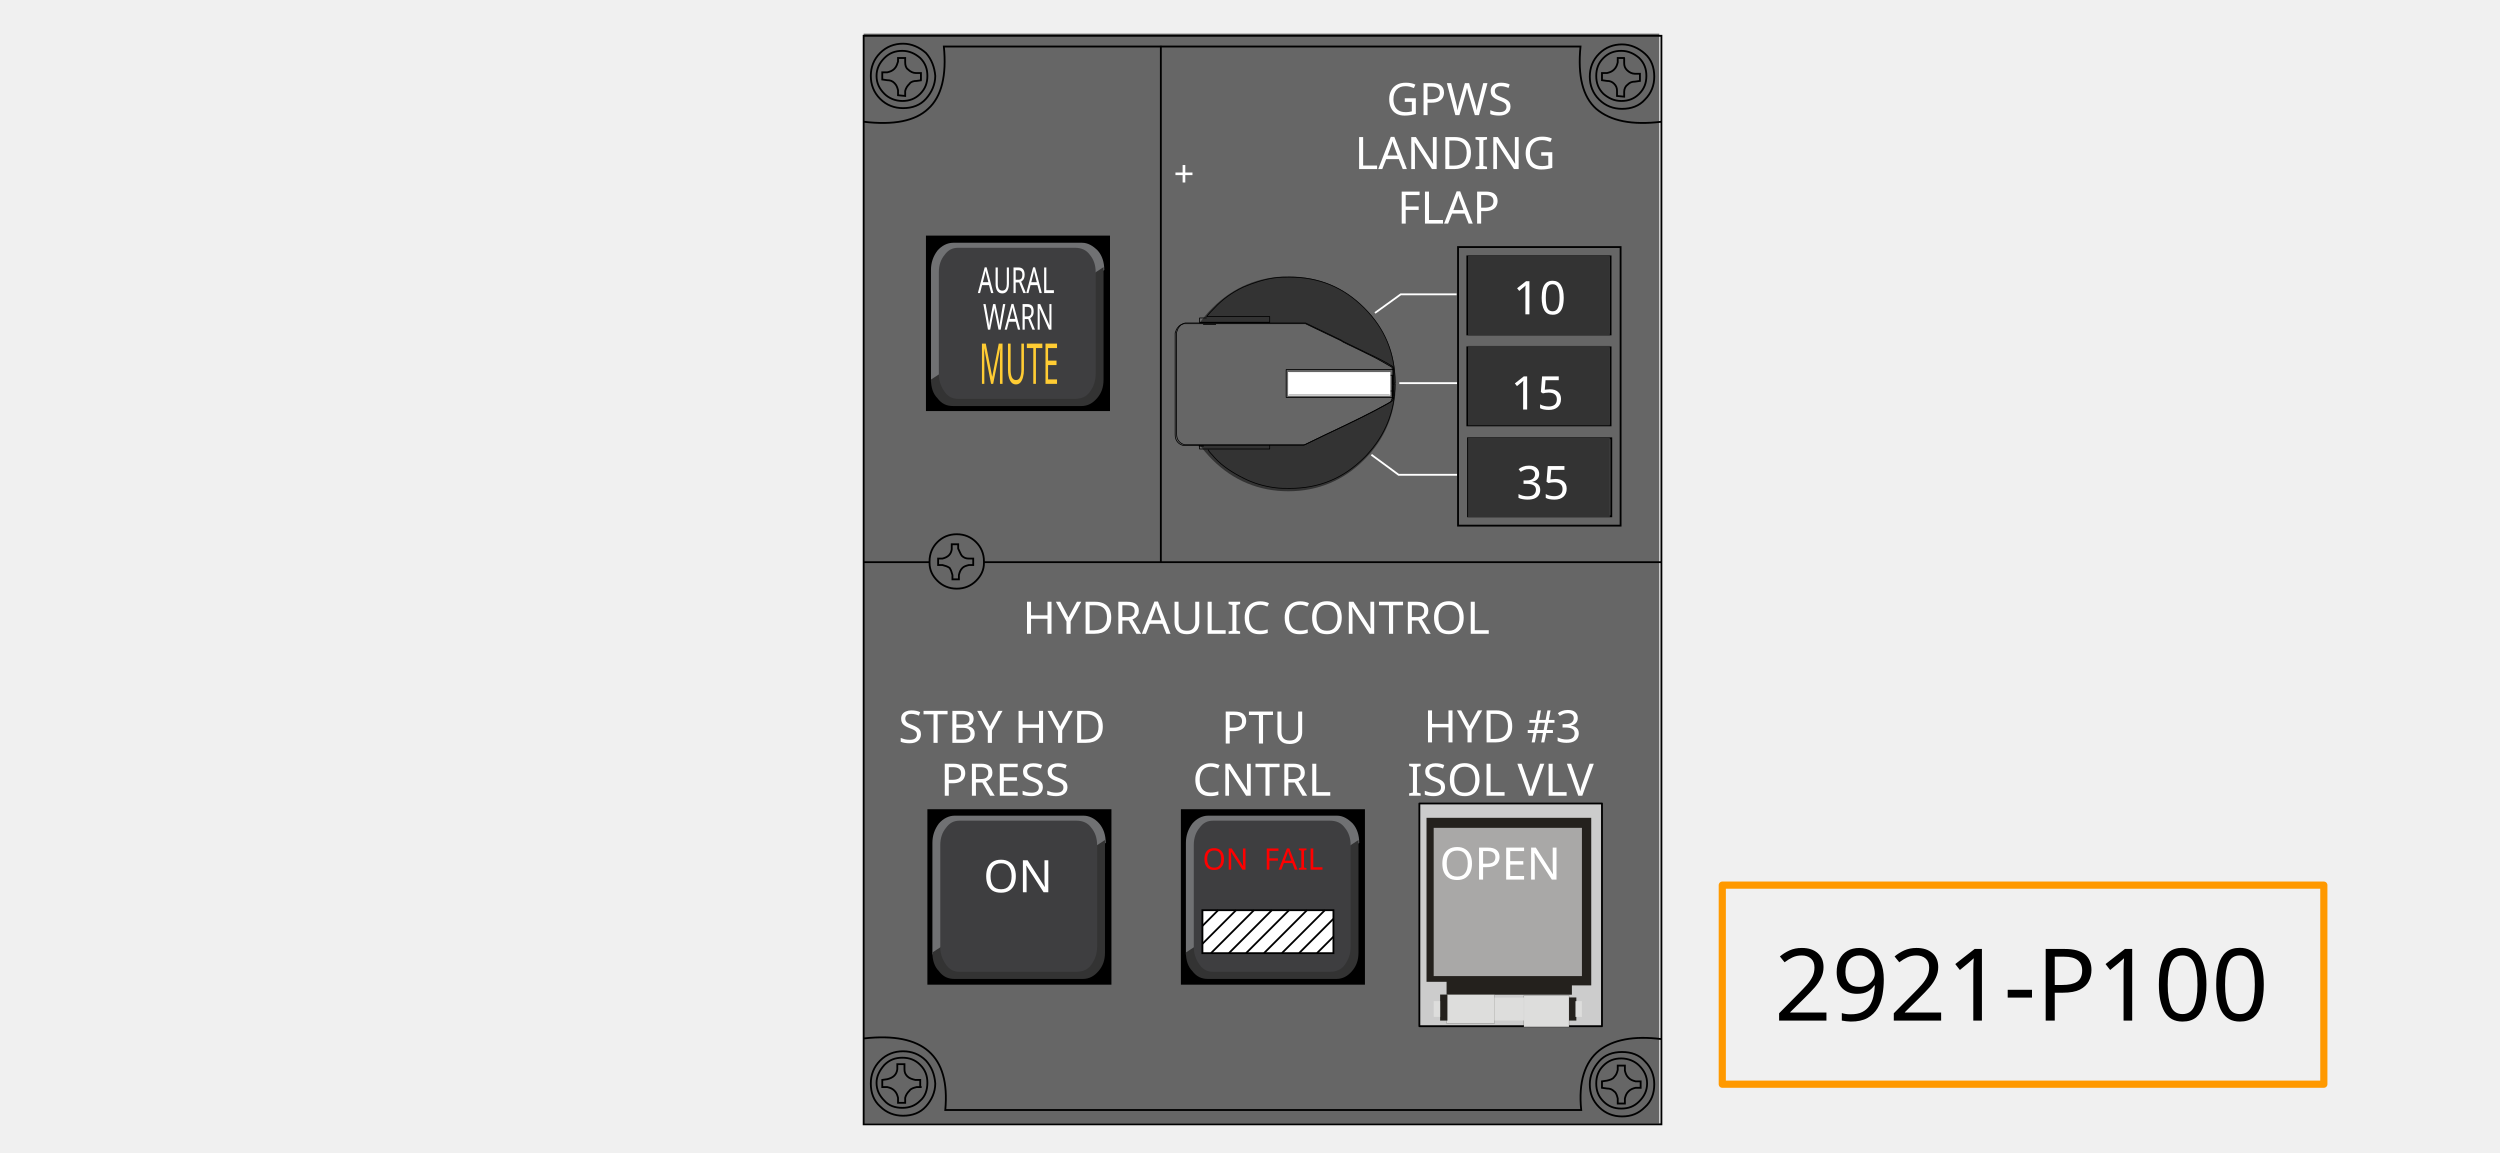
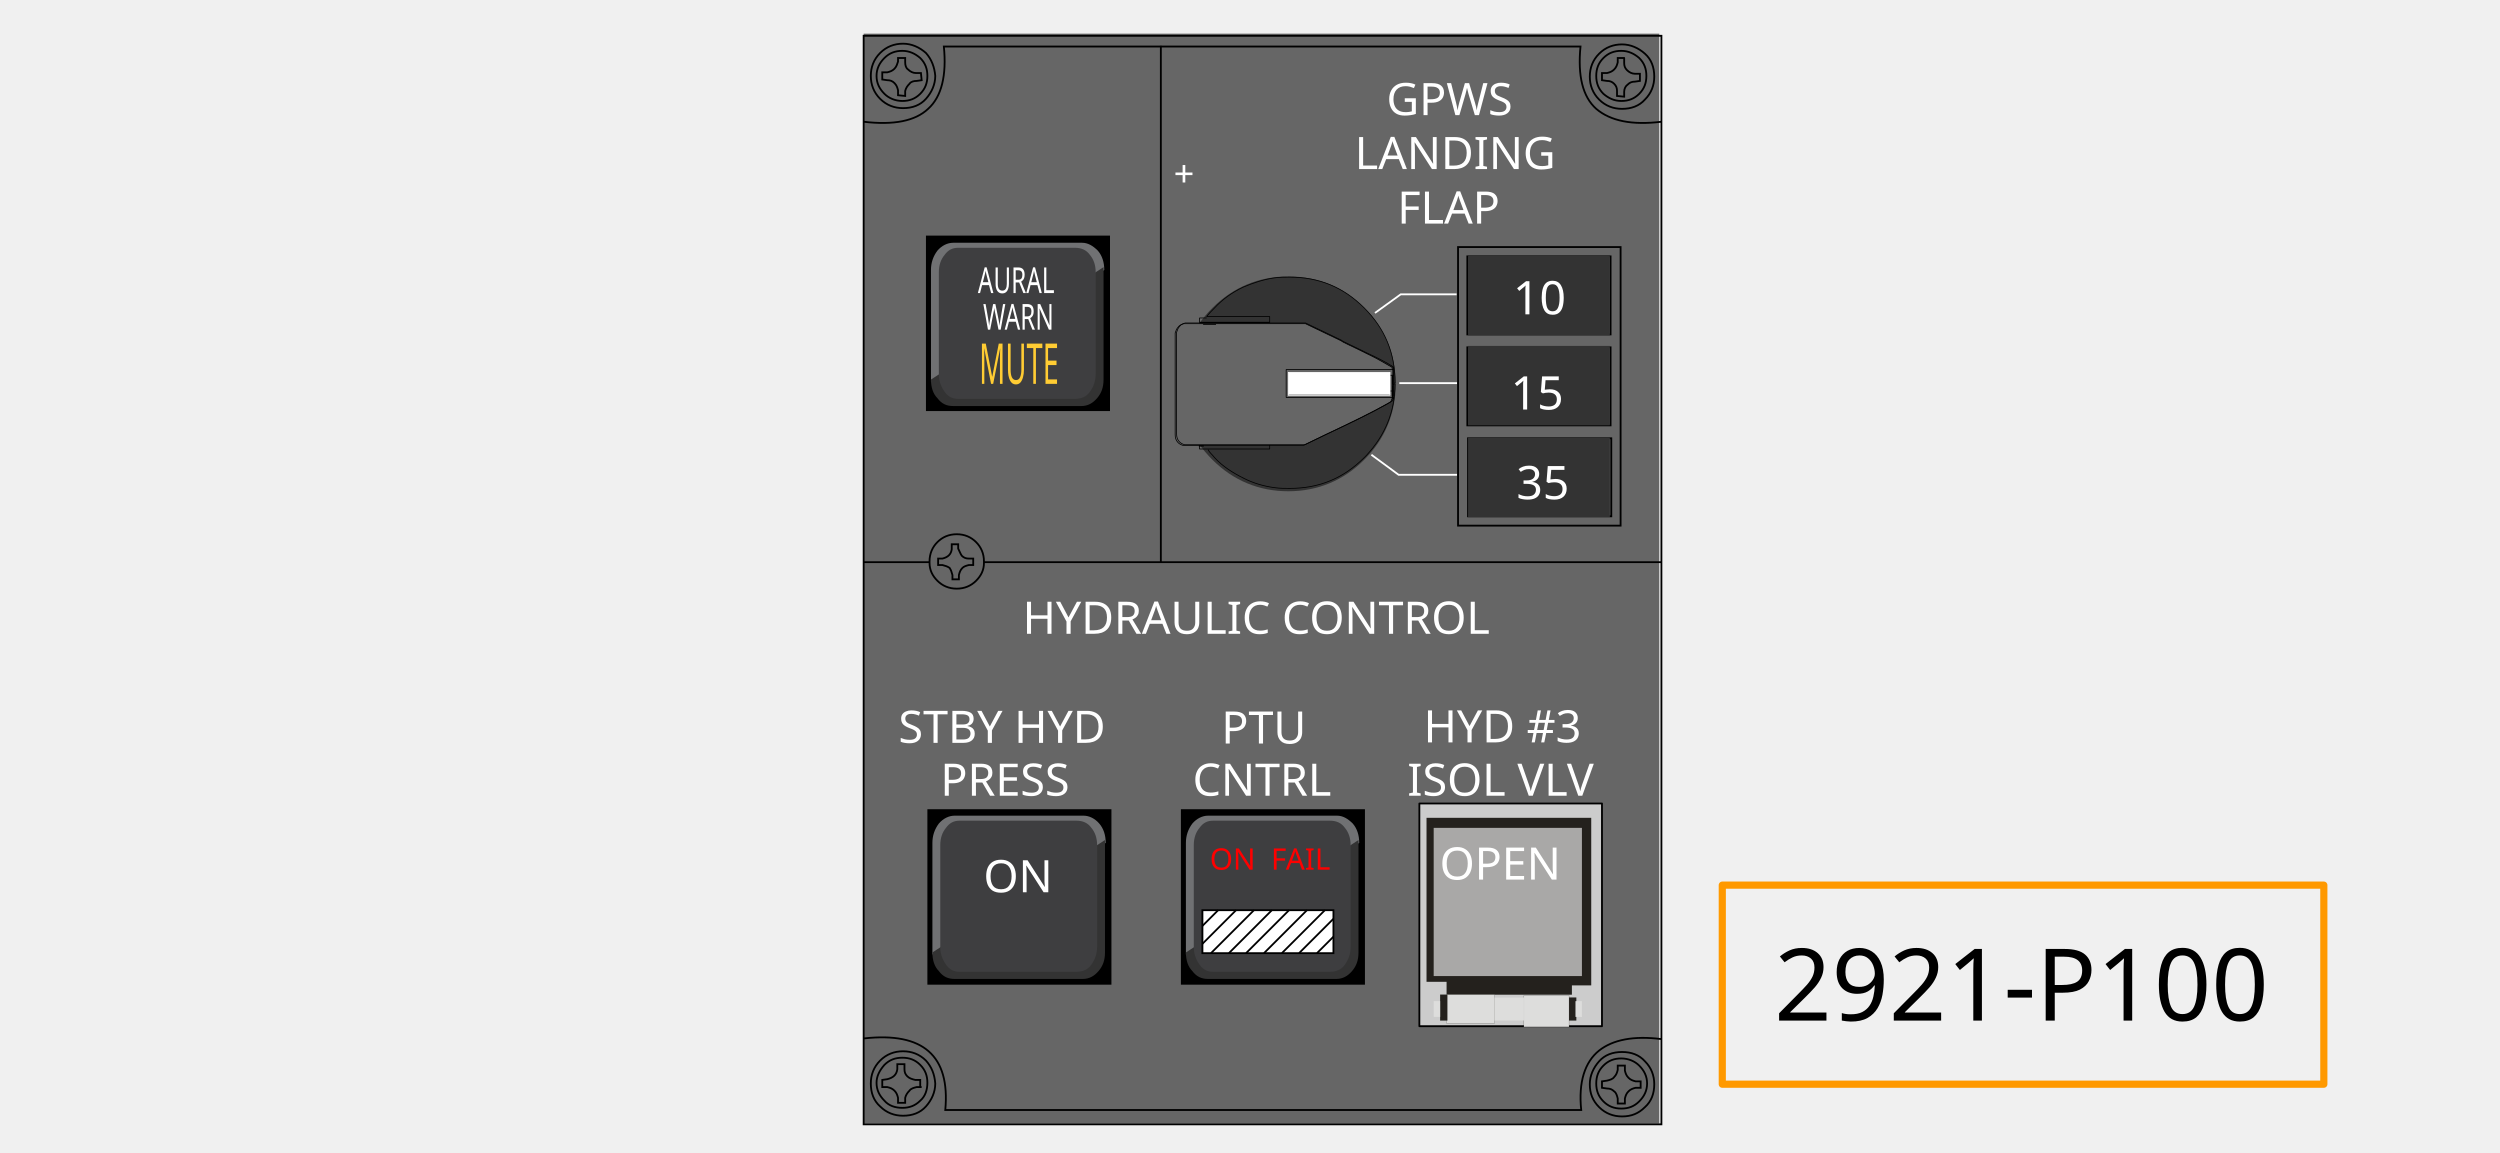
<svg xmlns="http://www.w3.org/2000/svg" version="1.1" id="Ebene_1" x="0px" y="0px" viewBox="0 0 349.1 161" style="enable-background:new 0 0 349.1 161;" xml:space="preserve">
+   <style type="text/css">
+ 	.st0{fill:none;stroke:#000000;stroke-width:0.256;stroke-miterlimit:2.559;}
+ 	.st1{fill:#666666;}
+ 	.st2{fill:#707173;}
+ 	.st3{fill:#333333;}
+ 	.st4{fill:#3E3E40;}
+ 	.st5{fill:#CCCCCC;}
+ 	.st6{fill:none;stroke:#000000;stroke-width:0.256;stroke-linecap:round;stroke-linejoin:round;stroke-miterlimit:2.047;}
+ 	.st7{fill:#24211D;}
+ 	.st8{fill:#DDDDDC;}
+ 	.st9{fill:none;stroke:#24211D;stroke-width:2.558899e-02;stroke-linecap:round;stroke-linejoin:round;stroke-miterlimit:2.047;}
+ 	.st10{fill:#A9A8A7;}
+ 	.st11{fill:#FFFFFF;}
+ 	.st12{fill:none;stroke:#FFFFFF;stroke-width:0.256;stroke-miterlimit:2.559;}
+ 	.st13{fill:none;stroke:#000000;stroke-width:0.109;stroke-miterlimit:1.087;}
+ 	.st14{fill:none;stroke:#FFFFFF;stroke-width:0.109;stroke-linecap:round;stroke-linejoin:round;stroke-miterlimit:10;}
+ 	.st15{font-family:'ArialMT';}
+ 	.st16{font-size:6.262px;}
+ 	.st17{font-size:6.464px;}
+ 	.st18{fill:#FF0000;}
+ 	.st19{font-size:4.146px;}
+ 	.st20{font-size:5.05px;}
+ 	.st21{font-family:'Arial-BoldMT';}
+ 	.st22{font-size:5.01px;}
+ 	.st23{fill:#FFCC33;}
+ 	.st24{font-size:7.879px;}
+ 	.st25{fill:none;stroke:#FF9900;stroke-linecap:round;stroke-linejoin:round;}
+ 	.st26{font-size:14px;}
+ </style>
  <g id="clp-hyd-cont-panel">
-     <path id="panel_hyd_0_Layer0_0_1_STROKES" style="fill:none;stroke:#000000;stroke-width:0.256;stroke-miterlimit:2.559;" d="   M205,72.1h20V61.2h-20V72.1z M204.9,59.4h20V48.5h-20V59.4z M203.5,73.4V34.5h22.7v38.8H203.5z M224.9,35.8h-20v11h20V35.8z    M133.8,76v0.6c0.1,0.4,0.2,0.7,0.5,1c0.3,0.3,0.6,0.4,1,0.4h0.6v0.9h-0.6c-0.4,0.1-0.7,0.2-1,0.4c-0.3,0.3-0.4,0.6-0.5,1v0.6H133   v-0.6c0-0.4-0.1-0.7-0.4-1c-0.2-0.2-0.5-0.3-0.9-0.4h-0.6V78h0.6c0.7-0.2,1.2-0.6,1.3-1.3V76H133.8z" />
-     <path style="fill:#666666;" d="M231.7,156.9V4.7H120.6v152.2H231.7z" />
+     <path id="panel_hyd_0_Layer0_0_1_STROKES" class="st0" d="M205,72.1h20V61.2h-20V72.1z M204.9,59.4h20V48.5h-20V59.4z M203.5,73.4   V34.5h22.7v38.8L203.5,73.4L203.5,73.4z M224.9,35.8h-20v11h20V35.8z M133.8,76v0.6c0.1,0.4,0.2,0.7,0.5,1s0.6,0.4,1,0.4h0.6v0.9   h-0.6c-0.4,0.1-0.7,0.2-1,0.4c-0.3,0.3-0.4,0.6-0.5,1v0.6H133v-0.6c0-0.4-0.1-0.7-0.4-1c-0.2-0.2-0.5-0.3-0.9-0.4h-0.6V78h0.6   c0.7-0.2,1.2-0.6,1.3-1.3V76H133.8z" />
+     <path class="st1" d="M231.7,156.9V4.7H120.6v152.2H231.7z" />
    <path d="M155.2,137.5V113h-25.7v24.5H155.2z" />
-     <path style="fill:#707173;" d="M151.3,113.9h-18c-0.8,0-1.6,0.4-2.2,1.1c-0.6,0.8-0.9,1.7-0.9,2.7v15.6l24.2-15.6   c0-1.1-0.3-2-0.9-2.7C152.9,114.3,152.1,113.9,151.3,113.9z" />
-     <path style="fill:#333333;" d="M130.2,133c0,1.1,0.3,2,0.9,2.6c0.6,0.8,1.3,1.1,2.2,1.1h17.9c0.9,0,1.6-0.4,2.2-1.1   c0.6-0.7,0.9-1.5,0.9-2.6v-15.7L130.2,133z" />
-     <path style="fill:#3E3E40;" d="M153.2,118c0-1-0.3-1.8-0.8-2.4c-0.5-0.7-1.2-1-2.1-1h-16.3c-0.8,0-1.4,0.3-1.9,1   c-0.5,0.6-0.8,1.4-0.8,2.4v14.2c0,1,0.3,1.8,0.8,2.5c0.5,0.7,1.1,1,1.9,1h16.3c0.9,0,1.6-0.3,2.1-1c0.5-0.7,0.8-1.5,0.8-2.5V118z" />
+     <path class="st2" d="M151.3,113.9h-18c-0.8,0-1.6,0.4-2.2,1.1c-0.6,0.8-0.9,1.7-0.9,2.7v15.6l24.2-15.6c0-1.1-0.3-2-0.9-2.7   C152.9,114.3,152.1,113.9,151.3,113.9z" />
+     <path class="st3" d="M130.2,133c0,1.1,0.3,2,0.9,2.6c0.6,0.8,1.3,1.1,2.2,1.1h17.9c0.9,0,1.6-0.4,2.2-1.1c0.6-0.7,0.9-1.5,0.9-2.6   v-15.7L130.2,133z" />
+     <path class="st4" d="M153.2,118c0-1-0.3-1.8-0.8-2.4c-0.5-0.7-1.2-1-2.1-1H134c-0.8,0-1.4,0.3-1.9,1c-0.5,0.6-0.8,1.4-0.8,2.4v14.2   c0,1,0.3,1.8,0.8,2.5s1.1,1,1.9,1h16.3c0.9,0,1.6-0.3,2.1-1s0.8-1.5,0.8-2.5V118z" />
    <path d="M190.6,137.5V113h-25.7v24.5H190.6z" />
-     <path style="fill:#707173;" d="M186.7,113.9h-18c-0.8,0-1.6,0.4-2.2,1.1c-0.6,0.8-0.9,1.7-0.9,2.7v15.6l24.2-15.6   c0-1.1-0.3-2-0.9-2.7C188.2,114.3,187.5,113.9,186.7,113.9z" />
-     <path style="fill:#333333;" d="M165.6,133c0,1.1,0.3,2,0.9,2.6c0.6,0.8,1.3,1.1,2.2,1.1h17.9c0.9,0,1.6-0.4,2.2-1.1   c0.6-0.7,0.9-1.5,0.9-2.6v-15.7L165.6,133z" />
-     <path style="fill:#3E3E40;" d="M188.6,118c0-1-0.3-1.8-0.8-2.4c-0.5-0.7-1.2-1-2.1-1h-16.3c-0.8,0-1.4,0.3-1.9,1   c-0.5,0.6-0.8,1.4-0.8,2.4v14.2c0,1,0.3,1.8,0.8,2.5c0.5,0.7,1.1,1,1.9,1h16.3c0.9,0,1.6-0.3,2.1-1c0.5-0.7,0.8-1.5,0.8-2.5V118z" />
-     <path id="panel_hyd_0_Layer0_0_MEMBER_13_1_STROKES" style="fill:none;stroke:#000000;stroke-width:0.256;stroke-miterlimit:2.559;" d="   M226.9,8.1h-1v0.6c-0.1,0.4-0.2,0.7-0.5,1c-0.3,0.3-0.6,0.4-1,0.5h-0.7v1l0.7,0.1c0.4,0,0.7,0.1,1,0.4c0.3,0.3,0.4,0.6,0.4,1v0.7   l1,0.1v-0.7c0-0.4,0.2-0.8,0.5-1c0.3-0.3,0.6-0.4,1-0.4l0.7-0.1v-1h-0.7c-0.4,0-0.8-0.2-1.1-0.5c-0.3-0.3-0.4-0.6-0.4-1V8.1z    M226.4,7.1c-1,0-1.8,0.3-2.5,1c-0.7,0.7-1,1.5-1,2.5c0,1,0.3,1.8,1,2.5c0.7,0.6,1.5,1,2.5,1s1.8-0.3,2.5-1c0.7-0.7,1-1.5,1-2.5   c0-1-0.3-1.8-1-2.5C228.2,7.5,227.4,7.1,226.4,7.1z M231,10.7c0-1.3-0.4-2.4-1.3-3.2c-0.9-0.8-2-1.3-3.2-1.3   c-1.2,0-2.3,0.4-3.2,1.3c-0.9,0.9-1.3,2-1.3,3.2c0,1.2,0.4,2.3,1.3,3.2c0.9,0.9,2,1.3,3.2,1.3c1.3,0,2.4-0.4,3.2-1.3   C230.6,13,231,11.9,231,10.7z M232,17V5H120.6v12c4.2,0.5,7.2-0.1,9-1.8c1.9-1.7,2.6-4.7,2.2-8.7h88.9c-0.4,4.1,0.3,7,2.2,8.7   C224.9,16.9,227.9,17.5,232,17v61.5v66.6V157H120.6v-12V78.5V17 M129.3,7.4c-0.9-0.8-2-1.3-3.2-1.3c-1.2,0-2.3,0.4-3.2,1.3   c-0.9,0.9-1.3,2-1.3,3.2c0,1.2,0.4,2.3,1.3,3.2c0.9,0.9,2,1.3,3.2,1.3c1.3,0,2.4-0.4,3.2-1.3c0.8-0.9,1.3-2,1.3-3.2   C130.5,9.4,130.1,8.3,129.3,7.4z M128.7,11.2l-0.7,0.1c-0.4,0-0.8,0.1-1,0.4c-0.3,0.3-0.5,0.6-0.6,1v0.7l-1-0.1v-0.7   c-0.1-0.4-0.2-0.7-0.5-1s-0.6-0.4-1-0.4l-0.7-0.1v-1h0.7c0.4-0.1,0.7-0.2,1-0.5c0.3-0.3,0.4-0.7,0.5-1V8.1h1v0.6   c0,0.4,0.1,0.8,0.4,1c0.3,0.3,0.7,0.5,1.1,0.5h0.7V11.2z M126,7.1c-1,0-1.8,0.3-2.5,1c-0.7,0.7-1.1,1.5-1.1,2.5   c0,1,0.4,1.8,1.1,2.5c0.6,0.6,1.5,1,2.5,1c1,0,1.8-0.3,2.5-1c0.7-0.7,1-1.5,1-2.5c0-1-0.3-1.8-1-2.5C127.8,7.5,127,7.1,126,7.1z    M129.8,78.4c0,0.1,0,0.1,0,0.2c0,1,0.4,1.8,1.1,2.5c0.7,0.7,1.6,1.1,2.7,1.1c1.1,0,2-0.4,2.7-1.1c0.7-0.7,1.1-1.5,1.1-2.5   c0-0.1,0-0.1,0-0.2c0-1.1-0.4-2-1.1-2.7s-1.6-1.1-2.7-1.1c-1.1,0-2,0.4-2.7,1.1S129.8,77.3,129.8,78.4z M120.6,78.5h9.2    M129.3,148.1c-0.9-0.9-2-1.3-3.2-1.3c-1.2,0-2.3,0.4-3.2,1.3c-0.9,0.9-1.3,2-1.3,3.2c0,1.3,0.4,2.4,1.3,3.2c0.9,0.9,2,1.3,3.2,1.3   c1.3,0,2.4-0.4,3.2-1.3c0.8-0.9,1.3-2,1.3-3.2C130.5,150,130.1,149,129.3,148.1z M128.7,151.8H128c-0.4,0.1-0.8,0.2-1,0.5   c-0.3,0.3-0.5,0.6-0.6,1v0.7h-1v-0.7c-0.1-0.4-0.2-0.7-0.5-1c-0.3-0.3-0.6-0.4-1-0.5h-0.7v-1l0.7-0.1c0.8-0.2,1.3-0.6,1.4-1.4v-0.7   h1v0.7c0,0.4,0.1,0.7,0.4,1c0.3,0.3,0.7,0.4,1.1,0.5h0.7V151.8z M122.4,151.2c0,1,0.4,1.8,1.1,2.5c0.6,0.7,1.5,1,2.5,1   c1,0,1.8-0.3,2.5-1c0.7-0.6,1-1.5,1-2.5c0-1-0.3-1.8-1-2.5c-0.7-0.7-1.5-1-2.5-1c-1,0-1.8,0.3-2.5,1   C122.8,149.5,122.4,150.3,122.4,151.2z M232,145.1c-3.9-0.5-6.8,0.1-8.7,1.6c-2,1.6-2.9,4.4-2.5,8.3h-88.8   c0.7-7.6-3.1-10.9-11.3-10 M228.4,151h0.7v0.9h-0.7c-0.4,0.1-0.7,0.2-1,0.5c-0.3,0.3-0.4,0.6-0.5,1v0.7h-1v-0.7   c-0.1-0.4-0.2-0.8-0.5-1c-0.3-0.3-0.6-0.4-1-0.4l-0.7-0.1V151l0.7-0.1c0.4-0.1,0.8-0.2,1-0.5c0.3-0.3,0.4-0.6,0.5-1v-0.6h1v0.7   c0.1,0.4,0.2,0.7,0.5,1C227.7,150.8,228,150.9,228.4,151z M226.4,147.8c-1,0-1.8,0.3-2.5,1c-0.7,0.7-1,1.5-1,2.5c0,1,0.3,1.8,1,2.5   c0.7,0.7,1.5,1,2.5,1c1,0,1.8-0.3,2.5-1c0.7-0.7,1.1-1.5,1.1-2.5c0-1-0.4-1.8-1.1-2.5C228.3,148.2,227.4,147.8,226.4,147.8z    M229.7,148.2c-0.8-0.9-1.9-1.3-3.2-1.3c-1.3,0-2.4,0.4-3.2,1.3s-1.3,2-1.3,3.2c0,1.3,0.4,2.3,1.3,3.2c0.9,0.9,2,1.3,3.2,1.3   c1.3,0,2.3-0.4,3.2-1.3c0.9-0.8,1.3-1.9,1.3-3.2C231,150.2,230.6,149.1,229.7,148.2z M137.4,78.5H232" />
-     <path id="panel_hyd_0_Layer0_0_MEMBER_14_1_STROKES" style="fill:none;stroke:#000000;stroke-width:0.256;stroke-miterlimit:2.559;" d="   M162.1,6.4v72.1" />
-     <path id="panel_hyd_0_Layer0_0_MEMBER_15_1_STROKES" style="fill:none;stroke:#000000;stroke-width:0.256;stroke-miterlimit:2.559;" d="   M134.3,77.6c0.3,0.3,0.6,0.4,1,0.4h0.6v0.9h-0.6c-0.4,0.1-0.7,0.2-0.9,0.4c-0.3,0.3-0.4,0.6-0.5,1v0.6h-0.9v-0.6   c-0.1-0.4-0.2-0.7-0.4-1c-0.3-0.2-0.6-0.3-1-0.4h-0.6V78h0.6c0.8-0.2,1.2-0.6,1.3-1.3V76h0.9v0.6C134,77,134.1,77.3,134.3,77.6z" />
-     <path style="fill:#CCCCCC;" d="M223.7,143.3v-31.1h-25.5v31.1H223.7z" />
-     <path id="panel_hyd_0_Layer0_0_MEMBER_16_1_STROKES" style="fill:none;stroke:#000000;stroke-width:0.256;stroke-linecap:round;stroke-linejoin:round;stroke-miterlimit:2.047;" d="   M223.7,112.2v31.1h-25.5v-31.1H223.7z" />
-     <path style="fill:#24211D;" d="M202,137.1v1.8h17.5v-1.3h2.7v-23.4h-23v22.9H202z" />
-     <path style="fill:#DDDDDC;" d="M208.7,138.9H202v4h6.7V138.9z" />
-     <path id="panel_hyd_0_Layer0_0_MEMBER_17_MEMBER_1_1_STROKES" style="fill:none;stroke:#24211D;stroke-width:2.558899e-02;stroke-linecap:round;stroke-linejoin:round;stroke-miterlimit:2.047;" d="   M208.7,138.9H202v4h6.7V138.9z" />
-     <path style="fill:#DDDDDC;" d="M212.8,143.4h6.3v-4.4h-6.3V143.4z" />
-     <path id="panel_hyd_0_Layer0_0_MEMBER_17_MEMBER_2_1_STROKES" style="fill:none;stroke:#24211D;stroke-width:2.558899e-02;stroke-linecap:round;stroke-linejoin:round;stroke-miterlimit:2.047;" d="   M212.8,143.4h6.3v-4.4h-6.3V143.4z" />
-     <path style="fill:#DDDDDC;" d="M208.7,142.5h4.1v-3.2h-4.1V142.5z" />
-     <path style="fill:#24211D;" d="M201.1,142.5h1v-3.6h-1V142.5z" />
-     <path id="panel_hyd_0_Layer0_0_MEMBER_17_MEMBER_13_1_STROKES" style="fill:none;stroke:#24211D;stroke-width:2.558899e-02;stroke-linecap:round;stroke-linejoin:round;stroke-miterlimit:2.047;" d="   M201.1,142.5h1v-3.6h-1" />
-     <path style="fill:#24211D;" d="M219.1,142.5h1v-3.2h-1V142.5z" />
-     <path id="panel_hyd_0_Layer0_0_MEMBER_17_MEMBER_15_1_STROKES" style="fill:none;stroke:#24211D;stroke-width:2.558899e-02;stroke-linecap:round;stroke-linejoin:round;stroke-miterlimit:2.047;" d="   M219.1,142.5h1v-3.2h-1" />
-     <path style="fill:#DDDDDC;" d="M200.2,142h0.9v-2.2h-0.9V142z" />
-     <path style="fill:#DDDDDC;" d="M220,142h0.9v-2.2H220V142z" />
-     <path style="fill:#A9A8A7;" d="M200.2,115.6v20.7h20.7v-20.7H200.2z" />
-     <path style="fill:#FFFFFF;" d="M168,127.1v6h18.2v-6H168z" />
-     <path id="panel_hyd_0_Layer0_0_MEMBER_19_MEMBER_0_MEMBER_0_1_STROKES" style="fill:none;stroke:#000000;stroke-width:0.256;stroke-miterlimit:2.559;" d="   M167.9,129.3l2.2-2.2" />
-     <path id="panel_hyd_0_Layer0_0_MEMBER_19_MEMBER_0_MEMBER_1_1_STROKES" style="fill:none;stroke:#000000;stroke-width:0.256;stroke-miterlimit:2.559;" d="   M167.9,131.8l4.7-4.7" />
-     <path id="panel_hyd_0_Layer0_0_MEMBER_19_MEMBER_0_MEMBER_2_1_STROKES" style="fill:none;stroke:#000000;stroke-width:0.256;stroke-miterlimit:2.559;" d="   M169.1,133.1l6-6" />
-     <path id="panel_hyd_0_Layer0_0_MEMBER_19_MEMBER_0_MEMBER_3_1_STROKES" style="fill:none;stroke:#000000;stroke-width:0.256;stroke-miterlimit:2.559;" d="   M171.6,133.1l6-6" />
-     <path id="panel_hyd_0_Layer0_0_MEMBER_19_MEMBER_0_MEMBER_4_1_STROKES" style="fill:none;stroke:#000000;stroke-width:0.256;stroke-miterlimit:2.559;" d="   M174,133.1l6-6" />
-     <path id="panel_hyd_0_Layer0_0_MEMBER_19_MEMBER_0_MEMBER_5_1_STROKES" style="fill:none;stroke:#000000;stroke-width:0.256;stroke-miterlimit:2.559;" d="   M176.5,133.1l6-6" />
-     <path id="panel_hyd_0_Layer0_0_MEMBER_19_MEMBER_0_MEMBER_6_1_STROKES" style="fill:none;stroke:#000000;stroke-width:0.256;stroke-miterlimit:2.559;" d="   M179,133.1l6-6" />
-     <path id="panel_hyd_0_Layer0_0_MEMBER_19_MEMBER_0_MEMBER_7_1_STROKES" style="fill:none;stroke:#000000;stroke-width:0.256;stroke-miterlimit:2.559;" d="   M181.4,133.1l4.8-4.8" />
-     <path id="panel_hyd_0_Layer0_0_MEMBER_19_MEMBER_0_MEMBER_8_1_STROKES" style="fill:none;stroke:#000000;stroke-width:0.256;stroke-miterlimit:2.559;" d="   M183.9,133.1l2.3-2.3" />
-     <path id="panel_hyd_0_Layer0_0_MEMBER_19_MEMBER_0_MEMBER_9_1_STROKES" style="fill:none;stroke:#000000;stroke-width:0.256;stroke-miterlimit:2.559;" d="   M167.9,133.1h18.3v-6h-18.3V133.1z" />
-     <path id="panel_hyd_0_Layer0_0_MEMBER_20_1_STROKES" style="fill:none;stroke:#FFFFFF;stroke-width:0.256;stroke-miterlimit:2.559;" d="   M192,43.7l3.6-2.6h7.8 M203.5,66.3h-8.2l-3.8-2.8 M195.4,53.5h8.1" />
-     <path id="panel_hyd_0_Layer0_0_MEMBER_21_1_STROKES" style="fill:none;stroke:#000000;stroke-width:0.256;stroke-miterlimit:2.559;" d="   M205,72.1h20V61.2h-20V72.1z M204.9,59.4h20V48.5h-20V59.4z M226.3,73.4h-22.7V34.5h22.7V73.4z M224.9,46.8V35.8h-20v10.9H224.9z" />
-     <path style="fill:#333333;" d="M224.8,35.7H205v11.1h19.8V35.7z" />
-     <path style="fill:#333333;" d="M224.8,61.1H205v11.1h19.8V61.1z" />
-     <path style="fill:#333333;" d="M224.8,48.3H205v11.1h19.8V48.3z" />
-     <path style="fill:#333333;" d="M169.3,64.2c2.9,2.9,6.5,4.4,10.6,4.4c4.1,0,7.7-1.5,10.6-4.4c2.9-2.9,4.4-6.5,4.4-10.6   s-1.5-7.7-4.4-10.6c-2.9-2.9-6.4-4.4-10.6-4.4c-4.1,0-7.7,1.5-10.6,4.4c-2.9,2.9-4.4,6.4-4.4,10.6S166.3,61.2,169.3,64.2z" />
-     <path style="fill:#666666;" d="M167.4,62.3h0.7v0L167.4,62.3L167.4,62.3 M168,45.3L168,45.3h-0.6H168 M168,45.3h1.8H168L168,45.3    M194.5,55.4l0,0.3h0V55.4 M194.6,53.8L194.6,53.8l0,1.6l0-0.4V53.8 M194.5,53.8L194.5,53.8c0-0.5,0-1,0-1.3V53.8 M194.5,52.4   c0-0.2,0-0.4,0-0.6c0-0.1,0-0.2-0.1-0.3c0-0.1,0-0.1,0-0.2l0,0c-0.9-0.5-2-1.2-3.5-1.9c-2.2-1.1-3.4-1.6-3.6-1.8l-5-2.4h-12.5H168   h-0.6h-1.9c0,0-0.1,0-0.2,0c-0.3,0.1-0.6,0.2-0.8,0.5c-0.2,0.2-0.3,0.5-0.4,0.8c0,0.1,0,0.1,0,0.2v14c0,0.4,0.1,0.8,0.4,1.1   c0.2,0.2,0.4,0.3,0.7,0.4c0.1,0,0.2,0,0.3,0h1.7v0h0.7h9.1v0h5l3.1-1.5c3.4-1.6,6.3-3,8.6-4.3l0.5-0.3l0.1-0.2l0.1-0.3l0-0.3v-1.6   V52.4 M194.5,52.4v-0.6h0C194.5,52,194.5,52.2,194.5,52.4z" />
-     <path id="BUTTON_TURN_7_0_Layer0_0_MEMBER_0_MEMBER_1_1_STROKES" style="fill:none;stroke:#000000;stroke-width:0.109;stroke-miterlimit:1.087;" d="   M194.5,52.4v-0.6h0C194.5,52,194.5,52.2,194.5,52.4c0,0.4,0,0.8,0,1.3h0.2 M194.5,51.8c0-0.1,0-0.2-0.1-0.3c0-0.1,0-0.1,0-0.2l0,0   c-0.9-0.5-2-1.2-3.5-1.9c-2.2-1.1-3.4-1.6-3.6-1.8l-5-2.4h-12.5H168h-0.6h-1.9c0,0-0.1,0-0.2,0c-0.3,0.1-0.6,0.2-0.8,0.5   c-0.2,0.2-0.3,0.5-0.4,0.8c0,0.1,0,0.1,0,0.2v14c0,0.4,0.1,0.8,0.4,1.1c0.2,0.2,0.4,0.3,0.7,0.4c0.1,0,0.2,0,0.3,0h1.7v0h0.7h9.1v0   h5l3.1-1.5c3.4-1.6,6.3-3,8.6-4.3l0.5-0.3l0.1-0.2l0.1-0.3l0-0.3v-1.6v-1.3 M194.5,53.8L194.5,53.8l0,1.2l0,0.4v0.3h0 M169.8,45.3   l-1.8,0v0 M168,45.2l-0.6,0 M168.1,62.3L168.1,62.3l-0.7,0" />
-     <path id="BUTTON_TURN_7_0_Layer0_0_MEMBER_1_1_STROKES" style="fill:none;stroke:#000000;stroke-width:0.109;stroke-miterlimit:1.087;" d="   M194.5,51.2L194.5,51.2c-0.9-0.6-2.1-1.2-3.6-1.9c-2.2-1.1-3.4-1.6-3.6-1.8l-5-2.4h-14.2h-2.4c0,0-0.1,0-0.2,0   c-0.3,0.1-0.6,0.2-0.8,0.5c-0.2,0.2-0.3,0.5-0.4,0.8c0,0.1,0,0.1,0,0.2v14c0,0.4,0.1,0.8,0.4,1.1c0.2,0.2,0.4,0.3,0.7,0.4   c0.1,0,0.2,0,0.3,0h1.7v0h0.7h9.1v0h5l3.1-1.5c3.4-1.6,6.3-3,8.6-4.3l0.5-0.3l0.1-0.2l0.1-0.3h-15v-3.9h15c0-0.1,0-0.2-0.1-0.3   C194.5,51.3,194.5,51.2,194.5,51.2z M194.6,52.2v-0.6h0C194.6,51.8,194.6,52,194.6,52.2c0,0.4,0,0.8,0,1.3h0.2c0,0,0-0.1,0-0.1   c0-4.1-1.4-7.5-4.3-10.4c-2.9-2.9-6.3-4.3-10.4-4.3c-0.7,0-1.4,0-2.1,0.1c-1.5,0.2-3,0.7-4.4,1.3c-1.5,0.7-2.9,1.7-4,2.9   c-0.4,0.4-0.8,0.8-1.1,1.2h8.8V45h-9.2v0 M194.6,52.2v0.2v1.1h0v1.2l0,0.4v0.3h0l0-0.3v-0.5h-13.1v-2.2h13.1 M194.6,53.6v1.1    M168.1,45h-0.6v-0.6h1 M177.3,62.1h-9.1h-0.7v0.6h1.2h8.6V62.1z M168.2,62.1L168.2,62.1 M194.8,53.6c0,3.9-1.4,7.2-4,10   c-0.1,0.1-0.2,0.2-0.3,0.3c-2.9,2.9-6.3,4.3-10.4,4.3c-0.7,0-1.4,0-2.1-0.1c-1.5-0.2-2.9-0.6-4.3-1.3c-1.6-0.8-3-1.7-4.1-2.9   c-0.3-0.4-0.7-0.7-0.9-1.1" />
-     <path style="fill:#FFFFFF;" d="M194.1,55.2V52h-14.2v3.1H194.1z" />
-     <path id="BUTTON_TURN_7_0_Layer0_0_MEMBER_2_1_STROKES" style="fill:none;stroke:#FFFFFF;stroke-width:0.109;stroke-linecap:round;stroke-linejoin:round;stroke-miterlimit:10;" d="   M194.1,55.2h-14.2V52h14.2V55.2z" />
-     <text transform="matrix(1 0 0 1 193.6145 16.08)" style="fill:#FFFFFF; font-family:'ArialMT'; font-size:6.262px;">GPWS</text>
-     <text transform="matrix(1 0 0 1 189.176 23.6103)" style="fill:#FFFFFF; font-family:'ArialMT'; font-size:6.262px;">LANDING</text>
-     <text transform="matrix(1 0 0 1 195.1233 31.2207)" style="fill:#FFFFFF; font-family:'ArialMT'; font-size:6.262px;">FLAP</text>
-     <text transform="matrix(1 0 0 1 211.2717 43.8916)" style="fill:#FFFFFF; font-family:'ArialMT'; font-size:6.464px;">10</text>
-     <text transform="matrix(1 0 0 1 210.9543 57.1836)" style="fill:#FFFFFF; font-family:'ArialMT'; font-size:6.464px;">15</text>
-     <text transform="matrix(1 0 0 1 211.7463 69.708)" style="fill:#FFFFFF; font-family:'ArialMT'; font-size:6.464px;">35</text>
-     <text transform="matrix(1 0 0 1 142.801 88.4995)" style="fill:#FFFFFF; font-family:'ArialMT'; font-size:6.262px;">HYDRAULIC CONTROL</text>
-     <text transform="matrix(1 0 0 1 125.4621 103.7299)" style="fill:#FFFFFF; font-family:'ArialMT'; font-size:6.262px;">STBY HYD</text>
-     <text transform="matrix(1 0 0 1 131.3186 111.1128)" style="fill:#FFFFFF; font-family:'ArialMT'; font-size:6.262px;">PRESS</text>
-     <text transform="matrix(1 0 0 1 170.55 103.8296)" style="fill:#FFFFFF; font-family:'ArialMT'; font-size:6.262px;">PTU</text>
-     <text transform="matrix(1 0 0 1 166.5403 111.1128)" style="fill:#FFFFFF; font-family:'ArialMT'; font-size:6.262px;">CNTRL</text>
-     <text transform="matrix(1 0 0 1 198.7951 103.6694)" style="fill:#FFFFFF; font-family:'ArialMT'; font-size:6.262px;">HYD #3</text>
-     <text transform="matrix(1 0 0 1 196.5207 111.1128)" style="fill:#FFFFFF; font-family:'ArialMT'; font-size:6.262px;">ISOL VLV</text>
-     <text transform="matrix(1 0 0 1 201.0344 122.8256)" style="fill:#FFFFFF; font-family:'ArialMT'; font-size:6.262px;">OPEN</text>
-     <text transform="matrix(1 0 0 1 167.9348 121.437)" style="fill:#FF0000; font-family:'ArialMT'; font-size:4.146px;">ON  FAIL</text>
-     <text transform="matrix(1 0 0 1 137.3371 124.5971)" style="fill:#FFFFFF; font-family:'ArialMT'; font-size:6.262px;">ON</text>
-     <text transform="matrix(1 0 0 1 163.8908 26.0449)" style="fill:#FFFFFF; font-family:'ArialMT'; font-size:5.05px;">+</text>
+     <path class="st2" d="M186.7,113.9h-18c-0.8,0-1.6,0.4-2.2,1.1c-0.6,0.8-0.9,1.7-0.9,2.7v15.6l24.2-15.6c0-1.1-0.3-2-0.9-2.7   C188.2,114.3,187.5,113.9,186.7,113.9z" />
+     <path class="st3" d="M165.6,133c0,1.1,0.3,2,0.9,2.6c0.6,0.8,1.3,1.1,2.2,1.1h17.9c0.9,0,1.6-0.4,2.2-1.1c0.6-0.7,0.9-1.5,0.9-2.6   v-15.7L165.6,133z" />
+     <path class="st4" d="M188.6,118c0-1-0.3-1.8-0.8-2.4c-0.5-0.7-1.2-1-2.1-1h-16.3c-0.8,0-1.4,0.3-1.9,1c-0.5,0.6-0.8,1.4-0.8,2.4   v14.2c0,1,0.3,1.8,0.8,2.5s1.1,1,1.9,1h16.3c0.9,0,1.6-0.3,2.1-1s0.8-1.5,0.8-2.5V118z" />
+     <path id="panel_hyd_0_Layer0_0_MEMBER_13_1_STROKES" class="st0" d="M226.9,8.1h-1v0.6c-0.1,0.4-0.2,0.7-0.5,1s-0.6,0.4-1,0.5h-0.7   v1l0.7,0.1c0.4,0,0.7,0.1,1,0.4c0.3,0.3,0.4,0.6,0.4,1v0.7l1,0.1v-0.7c0-0.4,0.2-0.8,0.5-1c0.3-0.3,0.6-0.4,1-0.4l0.7-0.1v-1h-0.7   c-0.4,0-0.8-0.2-1.1-0.5s-0.4-0.6-0.4-1V8.1H226.9z M226.4,7.1c-1,0-1.8,0.3-2.5,1s-1,1.5-1,2.5s0.3,1.8,1,2.5c0.7,0.6,1.5,1,2.5,1   s1.8-0.3,2.5-1s1-1.5,1-2.5s-0.3-1.8-1-2.5C228.2,7.5,227.4,7.1,226.4,7.1z M231,10.7c0-1.3-0.4-2.4-1.3-3.2   c-0.9-0.8-2-1.3-3.2-1.3s-2.3,0.4-3.2,1.3s-1.3,2-1.3,3.2s0.4,2.3,1.3,3.2c0.9,0.9,2,1.3,3.2,1.3c1.3,0,2.4-0.4,3.2-1.3   C230.6,13,231,11.9,231,10.7z M232,17V5H120.6v12c4.2,0.5,7.2-0.1,9-1.8c1.9-1.7,2.6-4.7,2.2-8.7h88.9c-0.4,4.1,0.3,7,2.2,8.7   C224.9,16.9,227.9,17.5,232,17v61.5v66.6V157H120.6v-12V78.5V17 M129.3,7.4c-0.9-0.8-2-1.3-3.2-1.3s-2.3,0.4-3.2,1.3   c-0.9,0.9-1.3,2-1.3,3.2s0.4,2.3,1.3,3.2s2,1.3,3.2,1.3c1.3,0,2.4-0.4,3.2-1.3c0.8-0.9,1.3-2,1.3-3.2   C130.5,9.4,130.1,8.3,129.3,7.4z M128.7,11.2l-0.7,0.1c-0.4,0-0.8,0.1-1,0.4c-0.3,0.3-0.5,0.6-0.6,1v0.7l-1-0.1v-0.7   c-0.1-0.4-0.2-0.7-0.5-1s-0.6-0.4-1-0.4l-0.7-0.1v-1h0.7c0.4-0.1,0.7-0.2,1-0.5s0.4-0.7,0.5-1V8.1h1v0.6c0,0.4,0.1,0.8,0.4,1   c0.3,0.3,0.7,0.5,1.1,0.5h0.7L128.7,11.2L128.7,11.2z M126,7.1c-1,0-1.8,0.3-2.5,1s-1.1,1.5-1.1,2.5s0.4,1.8,1.1,2.5   c0.6,0.6,1.5,1,2.5,1s1.8-0.3,2.5-1s1-1.5,1-2.5s-0.3-1.8-1-2.5C127.8,7.5,127,7.1,126,7.1z M129.8,78.4c0,0.1,0,0.1,0,0.2   c0,1,0.4,1.8,1.1,2.5c0.7,0.7,1.6,1.1,2.7,1.1c1.1,0,2-0.4,2.7-1.1s1.1-1.5,1.1-2.5c0-0.1,0-0.1,0-0.2c0-1.1-0.4-2-1.1-2.7   s-1.6-1.1-2.7-1.1c-1.1,0-2,0.4-2.7,1.1S129.8,77.3,129.8,78.4z M120.6,78.5h9.2 M129.3,148.1c-0.9-0.9-2-1.3-3.2-1.3   s-2.3,0.4-3.2,1.3c-0.9,0.9-1.3,2-1.3,3.2c0,1.3,0.4,2.4,1.3,3.2c0.9,0.9,2,1.3,3.2,1.3c1.3,0,2.4-0.4,3.2-1.3   c0.8-0.9,1.3-2,1.3-3.2C130.5,150,130.1,149,129.3,148.1z M128.7,151.8H128c-0.4,0.1-0.8,0.2-1,0.5c-0.3,0.3-0.5,0.6-0.6,1v0.7h-1   v-0.7c-0.1-0.4-0.2-0.7-0.5-1s-0.6-0.4-1-0.5h-0.7v-1l0.7-0.1c0.8-0.2,1.3-0.6,1.4-1.4v-0.7h1v0.7c0,0.4,0.1,0.7,0.4,1   s0.7,0.4,1.1,0.5h0.7v1H128.7z M122.4,151.2c0,1,0.4,1.8,1.1,2.5c0.6,0.7,1.5,1,2.5,1s1.8-0.3,2.5-1c0.7-0.6,1-1.5,1-2.5   s-0.3-1.8-1-2.5s-1.5-1-2.5-1s-1.8,0.3-2.5,1C122.8,149.5,122.4,150.3,122.4,151.2z M232,145.1c-3.9-0.5-6.8,0.1-8.7,1.6   c-2,1.6-2.9,4.4-2.5,8.3H132c0.7-7.6-3.1-10.9-11.3-10 M228.4,151h0.7v0.9h-0.7c-0.4,0.1-0.7,0.2-1,0.5s-0.4,0.6-0.5,1v0.7h-1v-0.7   c-0.1-0.4-0.2-0.8-0.5-1c-0.3-0.3-0.6-0.4-1-0.4l-0.7-0.1V151l0.7-0.1c0.4-0.1,0.8-0.2,1-0.5c0.3-0.3,0.4-0.6,0.5-1v-0.6h1v0.7   c0.1,0.4,0.2,0.7,0.5,1C227.7,150.8,228,150.9,228.4,151z M226.4,147.8c-1,0-1.8,0.3-2.5,1s-1,1.5-1,2.5s0.3,1.8,1,2.5s1.5,1,2.5,1   s1.8-0.3,2.5-1s1.1-1.5,1.1-2.5s-0.4-1.8-1.1-2.5C228.3,148.2,227.4,147.8,226.4,147.8z M229.7,148.2c-0.8-0.9-1.9-1.3-3.2-1.3   s-2.4,0.4-3.2,1.3s-1.3,2-1.3,3.2c0,1.3,0.4,2.3,1.3,3.2c0.9,0.9,2,1.3,3.2,1.3c1.3,0,2.3-0.4,3.2-1.3c0.9-0.8,1.3-1.9,1.3-3.2   C231,150.2,230.6,149.1,229.7,148.2z M137.4,78.5H232" />
+     <path id="panel_hyd_0_Layer0_0_MEMBER_14_1_STROKES" class="st0" d="M162.1,6.4v72.1" />
+     <path id="panel_hyd_0_Layer0_0_MEMBER_15_1_STROKES" class="st0" d="M134.3,77.6c0.3,0.3,0.6,0.4,1,0.4h0.6v0.9h-0.6   c-0.4,0.1-0.7,0.2-0.9,0.4c-0.3,0.3-0.4,0.6-0.5,1v0.6H133v-0.6c-0.1-0.4-0.2-0.7-0.4-1c-0.3-0.2-0.6-0.3-1-0.4H131V78h0.6   c0.8-0.2,1.2-0.6,1.3-1.3V76h0.9v0.6C134,77,134.1,77.3,134.3,77.6z" />
+     <path class="st5" d="M223.7,143.3v-31.1h-25.5v31.1H223.7z" />
+     <path id="panel_hyd_0_Layer0_0_MEMBER_16_1_STROKES" class="st6" d="M223.7,112.2v31.1h-25.5v-31.1   C198.2,112.2,223.7,112.2,223.7,112.2z" />
+     <path class="st7" d="M202,137.1v1.8h17.5v-1.3h2.7v-23.4h-23v22.9H202z" />
+     <path class="st8" d="M208.7,138.9H202v4h6.7V138.9z" />
+     <path id="panel_hyd_0_Layer0_0_MEMBER_17_MEMBER_1_1_STROKES" class="st9" d="M208.7,138.9H202v4h6.7V138.9z" />
+     <path class="st8" d="M212.8,143.4h6.3V139h-6.3V143.4z" />
+     <path id="panel_hyd_0_Layer0_0_MEMBER_17_MEMBER_2_1_STROKES" class="st9" d="M212.8,143.4h6.3V139h-6.3V143.4z" />
+     <path class="st8" d="M208.7,142.5h4.1v-3.2h-4.1V142.5z" />
+     <path class="st7" d="M201.1,142.5h1v-3.6h-1V142.5z" />
+     <path id="panel_hyd_0_Layer0_0_MEMBER_17_MEMBER_13_1_STROKES" class="st9" d="M201.1,142.5h1v-3.6h-1" />
+     <path class="st7" d="M219.1,142.5h1v-3.2h-1V142.5z" />
+     <path id="panel_hyd_0_Layer0_0_MEMBER_17_MEMBER_15_1_STROKES" class="st9" d="M219.1,142.5h1v-3.2h-1" />
+     <path class="st8" d="M200.2,142h0.9v-2.2h-0.9V142z" />
+     <path class="st8" d="M220,142h0.9v-2.2H220V142z" />
+     <path class="st10" d="M200.2,115.6v20.7h20.7v-20.7C220.9,115.6,200.2,115.6,200.2,115.6z" />
+     <path class="st11" d="M168,127.1v6h18.2v-6C186.2,127.1,168,127.1,168,127.1z" />
+     <path id="panel_hyd_0_Layer0_0_MEMBER_19_MEMBER_0_MEMBER_0_1_STROKES" class="st0" d="M167.9,129.3l2.2-2.2" />
+     <path id="panel_hyd_0_Layer0_0_MEMBER_19_MEMBER_0_MEMBER_1_1_STROKES" class="st0" d="M167.9,131.8l4.7-4.7" />
+     <path id="panel_hyd_0_Layer0_0_MEMBER_19_MEMBER_0_MEMBER_2_1_STROKES" class="st0" d="M169.1,133.1l6-6" />
+     <path id="panel_hyd_0_Layer0_0_MEMBER_19_MEMBER_0_MEMBER_3_1_STROKES" class="st0" d="M171.6,133.1l6-6" />
+     <path id="panel_hyd_0_Layer0_0_MEMBER_19_MEMBER_0_MEMBER_4_1_STROKES" class="st0" d="M174,133.1l6-6" />
+     <path id="panel_hyd_0_Layer0_0_MEMBER_19_MEMBER_0_MEMBER_5_1_STROKES" class="st0" d="M176.5,133.1l6-6" />
+     <path id="panel_hyd_0_Layer0_0_MEMBER_19_MEMBER_0_MEMBER_6_1_STROKES" class="st0" d="M179,133.1l6-6" />
+     <path id="panel_hyd_0_Layer0_0_MEMBER_19_MEMBER_0_MEMBER_7_1_STROKES" class="st0" d="M181.4,133.1l4.8-4.8" />
+     <path id="panel_hyd_0_Layer0_0_MEMBER_19_MEMBER_0_MEMBER_8_1_STROKES" class="st0" d="M183.9,133.1l2.3-2.3" />
+     <path id="panel_hyd_0_Layer0_0_MEMBER_19_MEMBER_0_MEMBER_9_1_STROKES" class="st0" d="M167.9,133.1h18.3v-6h-18.3V133.1z" />
+     <path id="panel_hyd_0_Layer0_0_MEMBER_20_1_STROKES" class="st12" d="M192,43.7l3.6-2.6h7.8 M203.5,66.3h-8.2l-3.8-2.8 M195.4,53.5   h8.1" />
+     <path id="panel_hyd_0_Layer0_0_MEMBER_21_1_STROKES" class="st0" d="M205,72.1h20V61.2h-20V72.1z M204.9,59.4h20V48.5h-20V59.4z    M226.3,73.4h-22.7V34.5h22.7V73.4z M224.9,46.8v-11h-20v10.9h20V46.8z" />
+     <path class="st3" d="M224.8,35.7H205v11.1h19.8V35.7z" />
+     <path class="st3" d="M224.8,61.1H205v11.1h19.8V61.1z" />
+     <path class="st3" d="M224.8,48.3H205v11.1h19.8V48.3z" />
+     <path class="st3" d="M169.3,64.2c2.9,2.9,6.5,4.4,10.6,4.4s7.7-1.5,10.6-4.4c2.9-2.9,4.4-6.5,4.4-10.6s-1.5-7.7-4.4-10.6   c-2.9-2.9-6.4-4.4-10.6-4.4c-4.1,0-7.7,1.5-10.6,4.4c-2.9,2.9-4.4,6.4-4.4,10.6S166.3,61.2,169.3,64.2z" />
+     <path class="st1" d="M167.4,62.3h0.7l0,0H167.4L167.4,62.3 M168,45.3L168,45.3h-0.6H168 M168,45.3h1.8H168L168,45.3 M194.5,55.4   v0.3l0,0V55.4 M194.6,53.8L194.6,53.8v1.6V55V53.8 M194.5,53.8L194.5,53.8c0-0.5,0-1,0-1.3V53.8 M194.5,52.4c0-0.2,0-0.4,0-0.6   c0-0.1,0-0.2-0.1-0.3c0-0.1,0-0.1,0-0.2l0,0c-0.9-0.5-2-1.2-3.5-1.9c-2.2-1.1-3.4-1.6-3.6-1.8l-5-2.4h-12.5H168h-0.6h-1.9   c0,0-0.1,0-0.2,0c-0.3,0.1-0.6,0.2-0.8,0.5c-0.2,0.2-0.3,0.5-0.4,0.8c0,0.1,0,0.1,0,0.2v14c0,0.4,0.1,0.8,0.4,1.1   c0.2,0.2,0.4,0.3,0.7,0.4c0.1,0,0.2,0,0.3,0h1.7l0,0h0.7h9.1l0,0h5l3.1-1.5c3.4-1.6,6.3-3,8.6-4.3l0.5-0.3l0.1-0.2l0.1-0.3v-0.3   v-1.6L194.5,52.4 M194.5,52.4v-0.6l0,0C194.5,52,194.5,52.2,194.5,52.4z" />
+     <path id="BUTTON_TURN_7_0_Layer0_0_MEMBER_0_MEMBER_1_1_STROKES" class="st13" d="M194.5,52.4v-0.6l0,0   C194.5,52,194.5,52.2,194.5,52.4c0,0.4,0,0.8,0,1.3h0.2 M194.5,51.8c0-0.1,0-0.2-0.1-0.3c0-0.1,0-0.1,0-0.2l0,0   c-0.9-0.5-2-1.2-3.5-1.9c-2.2-1.1-3.4-1.6-3.6-1.8l-5-2.4h-12.5H168h-0.6h-1.9c0,0-0.1,0-0.2,0c-0.3,0.1-0.6,0.2-0.8,0.5   c-0.2,0.2-0.3,0.5-0.4,0.8c0,0.1,0,0.1,0,0.2v14c0,0.4,0.1,0.8,0.4,1.1c0.2,0.2,0.4,0.3,0.7,0.4c0.1,0,0.2,0,0.3,0h1.7l0,0h0.7h9.1   l0,0h5l3.1-1.5c3.4-1.6,6.3-3,8.6-4.3l0.5-0.3l0.1-0.2l0.1-0.3v-0.3v-1.6v-1.3 M194.5,53.8L194.5,53.8V55v0.4v0.3l0,0 M169.8,45.3   H168l0,0 M168,45.2h-0.6 M168.1,62.3L168.1,62.3h-0.7" />
+     <path id="BUTTON_TURN_7_0_Layer0_0_MEMBER_1_1_STROKES" class="st13" d="M194.5,51.2L194.5,51.2c-0.9-0.6-2.1-1.2-3.6-1.9   c-2.2-1.1-3.4-1.6-3.6-1.8l-5-2.4h-14.2h-2.4c0,0-0.1,0-0.2,0c-0.3,0.1-0.6,0.2-0.8,0.5c-0.2,0.2-0.3,0.5-0.4,0.8   c0,0.1,0,0.1,0,0.2v14c0,0.4,0.1,0.8,0.4,1.1c0.2,0.2,0.4,0.3,0.7,0.4c0.1,0,0.2,0,0.3,0h1.7l0,0h0.7h9.1l0,0h5l3.1-1.5   c3.4-1.6,6.3-3,8.6-4.3l0.5-0.3l0.1-0.2l0.1-0.3h-15v-3.9h15C194.6,51.5,194.6,51.4,194.5,51.2C194.5,51.3,194.5,51.2,194.5,51.2z    M194.6,52.2v-0.6l0,0C194.6,51.8,194.6,52,194.6,52.2c0,0.4,0,0.8,0,1.3h0.2v-0.1c0-4.1-1.4-7.5-4.3-10.4   c-2.9-2.9-6.3-4.3-10.4-4.3c-0.7,0-1.4,0-2.1,0.1c-1.5,0.2-3,0.7-4.4,1.3c-1.5,0.7-2.9,1.7-4,2.9c-0.4,0.4-0.8,0.8-1.1,1.2h8.8V45   h-9.2l0,0 M194.6,52.2v0.2v1.1l0,0v1.2v0.4v0.3l0,0v-0.3v-0.5h-13.1v-2.2h13.1 M194.6,53.6v1.1 M168.1,45h-0.6v-0.6h1 M177.3,62.1   h-9.1h-0.7v0.6h1.2h8.6V62.1z M168.2,62.1L168.2,62.1 M194.8,53.6c0,3.9-1.4,7.2-4,10c-0.1,0.1-0.2,0.2-0.3,0.3   c-2.9,2.9-6.3,4.3-10.4,4.3c-0.7,0-1.4,0-2.1-0.1c-1.5-0.2-2.9-0.6-4.3-1.3c-1.6-0.8-3-1.7-4.1-2.9c-0.3-0.4-0.7-0.7-0.9-1.1" />
+     <path class="st11" d="M194.1,55.2V52h-14.2v3.1h14.2V55.2z" />
+     <path id="BUTTON_TURN_7_0_Layer0_0_MEMBER_2_1_STROKES" class="st14" d="M194.1,55.2h-14.2V52h14.2V55.2z" />
+     <text transform="matrix(1 0 0 1 193.6145 16.08)" class="st11 st15 st16">GPWS</text>
+     <text transform="matrix(1 0 0 1 189.176 23.6103)" class="st11 st15 st16">LANDING</text>
+     <text transform="matrix(1 0 0 1 195.1233 31.2207)" class="st11 st15 st16">FLAP</text>
+     <text transform="matrix(1 0 0 1 211.2717 43.8916)" class="st11 st15 st17">10</text>
+     <text transform="matrix(1 0 0 1 210.9543 57.1836)" class="st11 st15 st17">15</text>
+     <text transform="matrix(1 0 0 1 211.7463 69.708)" class="st11 st15 st17">35</text>
+     <text transform="matrix(1 0 0 1 142.801 88.4995)" class="st11 st15 st16">HYDRAULIC CONTROL</text>
+     <text transform="matrix(1 0 0 1 125.4621 103.7299)" class="st11 st15 st16">STBY HYD</text>
+     <text transform="matrix(1 0 0 1 131.3186 111.1128)" class="st11 st15 st16">PRESS</text>
+     <text transform="matrix(1 0 0 1 170.55 103.8296)" class="st11 st15 st16">PTU</text>
+     <text transform="matrix(1 0 0 1 166.5403 111.1128)" class="st11 st15 st16">CNTRL</text>
+     <text transform="matrix(1 0 0 1 198.7951 103.6694)" class="st11 st15 st16">HYD #3</text>
+     <text transform="matrix(1 0 0 1 196.5207 111.1128)" class="st11 st15 st16">ISOL VLV</text>
+     <text transform="matrix(1 0 0 1 201.0344 122.8256)" class="st11 st15 st16">OPEN</text>
+     <text transform="matrix(1 0 0 1 168.9348 121.437)" class="st18 st15 st19">ON  FAIL</text>
+     <text transform="matrix(1 0 0 1 137.3371 124.5971)" class="st11 st15 st16">ON</text>
+     <text transform="matrix(1 0 0 1 163.8908 26.0449)" class="st11 st15 st20">+</text>
    <path d="M155,57.4V32.9h-25.7v24.5H155z" />
-     <path style="fill:#707173;" d="M151.1,33.9h-18c-0.8,0-1.6,0.4-2.2,1.1c-0.6,0.8-0.9,1.7-0.9,2.7v15.6l24.2-15.6   c0-1.1-0.3-2-0.9-2.7C152.6,34.3,151.9,33.9,151.1,33.9z" />
-     <path style="fill:#333333;" d="M130,53c0,1.1,0.3,2,0.9,2.6c0.6,0.8,1.3,1.1,2.2,1.1H151c0.9,0,1.6-0.4,2.2-1.1   c0.6-0.7,0.9-1.5,0.9-2.6V37.3L130,53z" />
-     <path style="fill:#3E3E40;" d="M153,38c0-1-0.3-1.8-0.8-2.4c-0.5-0.7-1.2-1-2.1-1h-16.3c-0.8,0-1.4,0.3-1.9,1   c-0.5,0.6-0.8,1.4-0.8,2.4v14.2c0,1,0.3,1.8,0.8,2.5c0.5,0.7,1.1,1,1.9,1h16.3c0.9,0,1.6-0.3,2.1-1c0.5-0.7,0.8-1.5,0.8-2.5V38z" />
+     <path class="st2" d="M151.1,33.9h-18c-0.8,0-1.6,0.4-2.2,1.1c-0.6,0.8-0.9,1.7-0.9,2.7v15.6l24.2-15.6c0-1.1-0.3-2-0.9-2.7   C152.6,34.3,151.9,33.9,151.1,33.9z" />
+     <path class="st3" d="M130,53c0,1.1,0.3,2,0.9,2.6c0.6,0.8,1.3,1.1,2.2,1.1H151c0.9,0,1.6-0.4,2.2-1.1c0.6-0.7,0.9-1.5,0.9-2.6V37.3   L130,53z" />
+     <path class="st4" d="M153,38c0-1-0.3-1.8-0.8-2.4c-0.5-0.7-1.2-1-2.1-1h-16.3c-0.8,0-1.4,0.3-1.9,1c-0.5,0.6-0.8,1.4-0.8,2.4v14.2   c0,1,0.3,1.8,0.8,2.5s1.1,1,1.9,1h16.3c0.9,0,1.6-0.3,2.1-1s0.8-1.5,0.8-2.5V38z" />
    <g>
-       <text transform="matrix(0.6774 0 0 1 137.2707 46.038)" style="fill:#FFFFFF; font-family:'Arial-BoldMT'; font-size:5.01px;">WARN</text>
+       <text transform="matrix(0.6774 0 0 1 137.2705 46.0382)" class="st11 st21 st22">WARN</text>
    </g>
    <g>
-       <text transform="matrix(0.5134 0 0 1 136.7229 53.6045)" style="fill:#FFCC33; font-family:'Arial-BoldMT'; font-size:7.879px;">MUTE</text>
+       <text transform="matrix(0.5134 0 0 1 136.7227 53.6046)" class="st23 st21 st24">MUTE</text>
    </g>
    <g>
-       <text transform="matrix(0.6774 0 0 1 136.5471 40.9257)" style="fill:#FFFFFF; font-family:'Arial-BoldMT'; font-size:5.01px;">AURAL</text>
+       <text transform="matrix(0.6774 0 0 1 136.5469 40.9259)" class="st11 st21 st22">AURAL</text>
    </g>
  </g>
-   <path id="Layer7_10_MEMBER_1_1_STROKES" style="fill:none;stroke:#FF9900;stroke-linecap:round;stroke-linejoin:round;" d="  M324.5,151.4h-84v-27.8h84V151.4z" />
-   <text transform="matrix(1 0 0 1 247.7623 142.5124)" style="font-family:'ArialMT'; font-size:14px;">2921-P100</text>
+   <path id="Layer7_10_MEMBER_1_1_STROKES" class="st25" d="M324.5,151.4h-84v-27.8h84V151.4z" />
+   <text transform="matrix(1 0 0 1 247.7623 142.5124)" class="st15 st26">2921-P100</text>
</svg>
